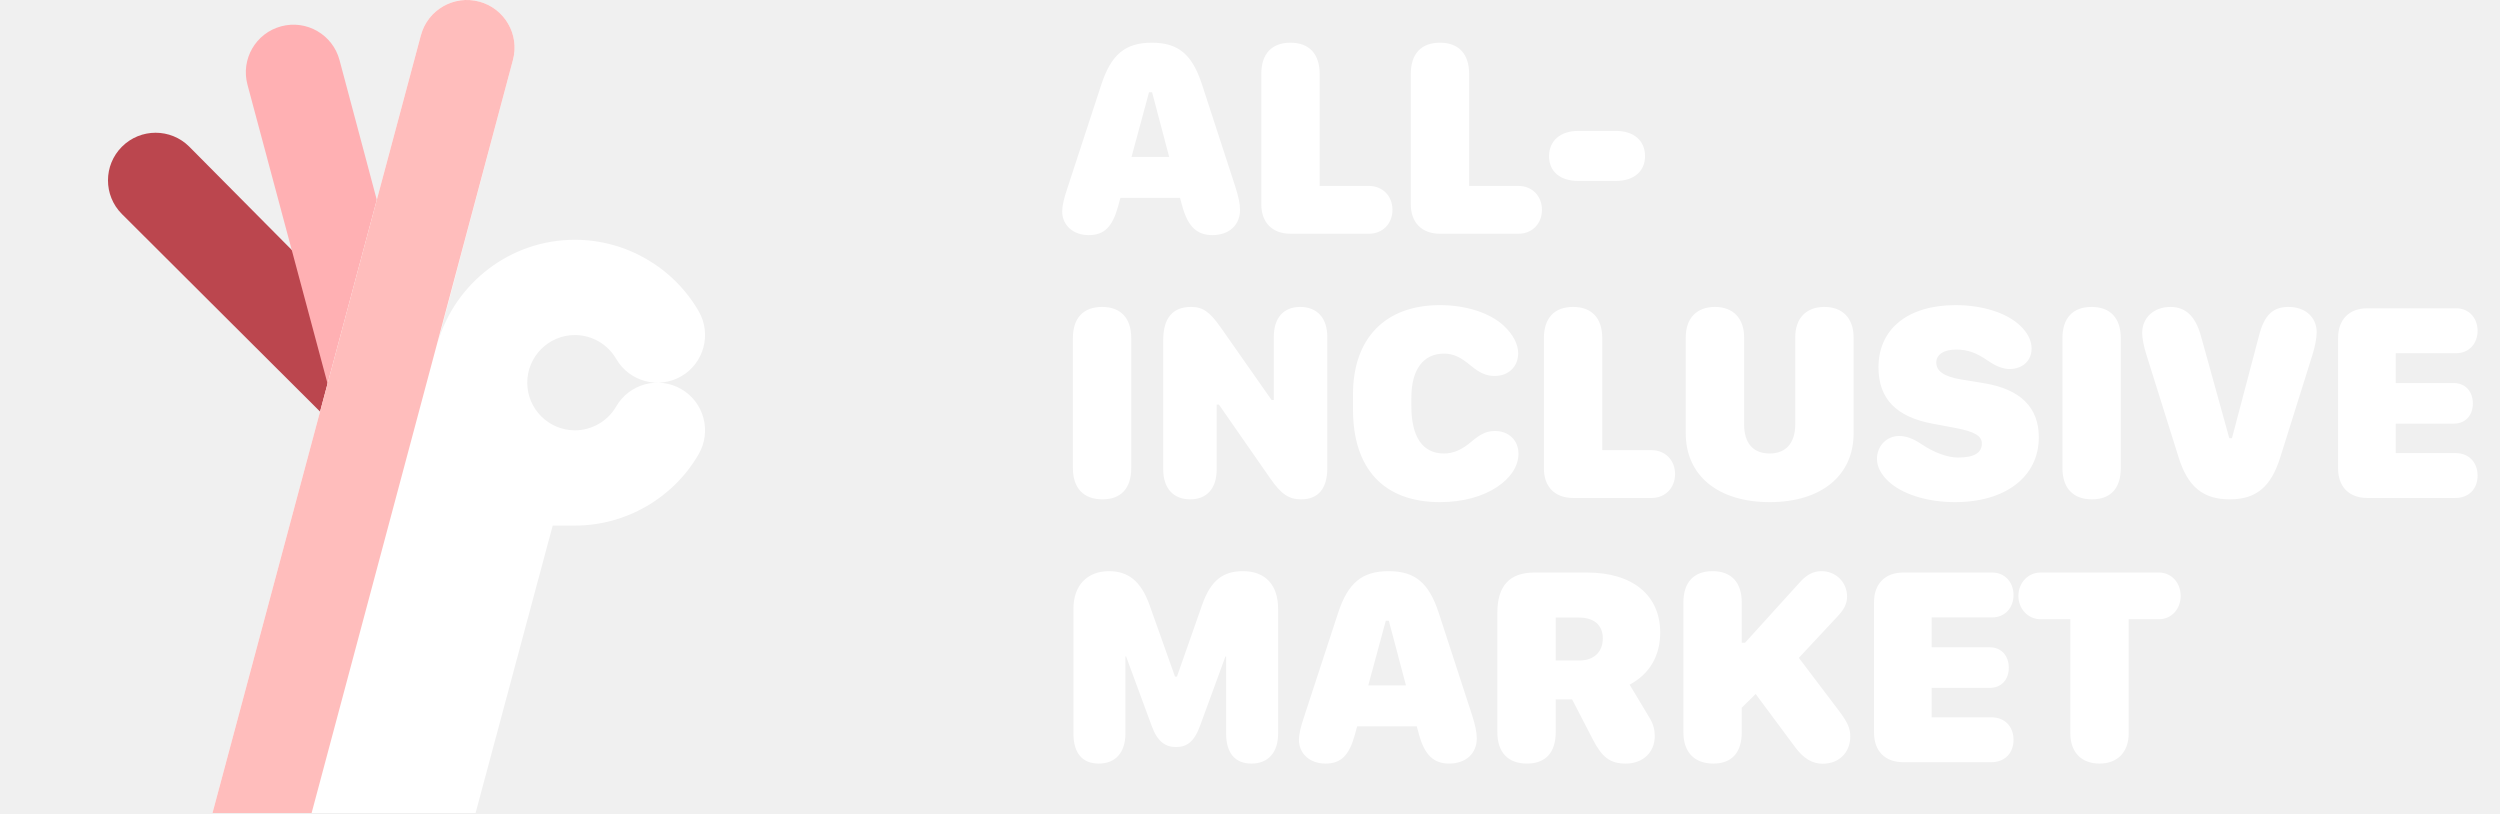
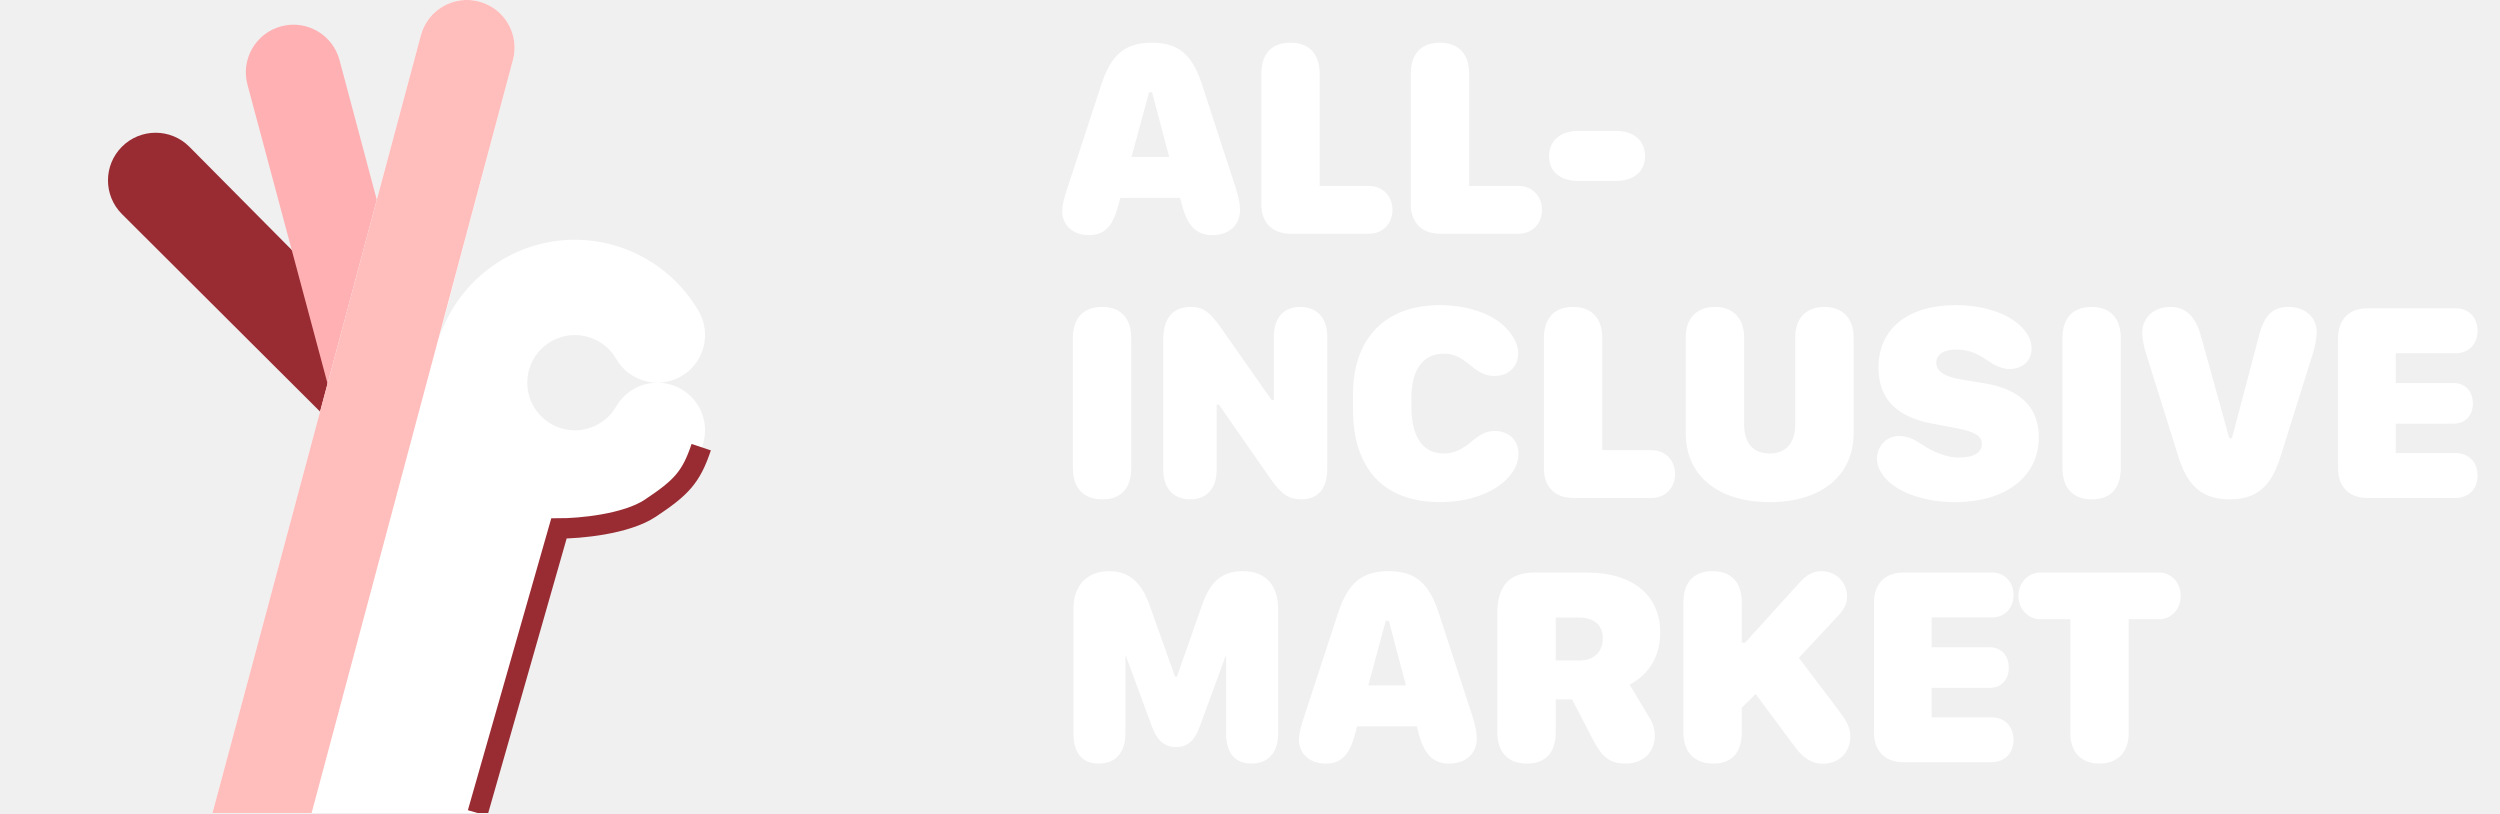
<svg xmlns="http://www.w3.org/2000/svg" width="123" height="40" viewBox="0 0 123 40" fill="none">
-   <g clip-path="url(#clip0_1239_2)">
-     <path d="M5.999 7.218C6.915 6.302 8.399 6.302 9.314 7.218L16.854 14.818V21.355L5.999 10.532C5.084 9.617 5.084 8.133 5.999 7.218Z" fill="#BB464E" />
+   <g clip-path="url(#clip0_1289_2)">
+     <path d="M5.999 7.218C6.915 6.302 8.399 6.302 9.314 7.218L16.854 14.818V21.355L5.999 10.532C5.084 9.617 5.084 8.133 5.999 7.218Z" fill="#992B32" />
    <path d="M13.833 1.295C15.083 0.96 16.368 1.702 16.703 2.953L18.588 10.018L16.23 19.303L12.175 4.166C11.84 2.915 12.582 1.63 13.833 1.295Z" fill="#FFB0B3" />
    <path d="M27.193 25.859L23.398 40H10.455L20.708 1.738C21.043 0.487 22.328 -0.255 23.579 0.08C24.829 0.415 25.571 1.701 25.236 2.951L21.537 16.85L21.537 16.851C22.394 13.933 25.095 11.797 28.285 11.797C30.787 11.797 33.12 13.143 34.374 15.31C35.022 16.43 34.639 17.864 33.519 18.513C32.399 19.161 30.965 18.778 30.317 17.658C29.898 16.934 29.119 16.484 28.285 16.484C26.993 16.484 25.941 17.536 25.941 18.828C25.941 20.12 26.993 21.172 28.285 21.172C29.119 21.172 29.898 20.722 30.317 19.998C30.965 18.878 32.399 18.495 33.519 19.144C34.639 19.792 35.022 21.226 34.374 22.346C33.12 24.513 30.787 25.859 28.285 25.859H27.193Z" fill="white" />
    <path d="M20.708 1.738C21.043 0.487 22.328 -0.255 23.579 0.08C24.829 0.415 25.571 1.701 25.236 2.951L15.331 40H10.455L20.708 1.738Z" fill="#FFBDBC" />
+     <path d="M23.5 40L27.5 26C28.5 26 30.8 25.8 32 25C33.5 24 34 23.5 34.5 22" stroke="#992B32" />
  </g>
  <path d="M53.565 11.568C52.8 11.568 52.26 11.083 52.26 10.399C52.26 10.126 52.335 9.791 52.547 9.162L54.188 4.151C54.673 2.675 55.37 2.101 56.669 2.101C57.968 2.101 58.651 2.668 59.137 4.151L60.77 9.162C60.935 9.675 61.01 10.03 61.01 10.324C61.01 11.076 60.47 11.568 59.649 11.568C58.891 11.568 58.446 11.145 58.173 10.16L58.057 9.736H55.124L55.008 10.16C54.727 11.172 54.324 11.568 53.565 11.568ZM55.671 7.72H57.523L56.683 4.541H56.532L55.671 7.72ZM68.509 10.324C68.509 11.008 68.023 11.5 67.353 11.5H63.491C62.602 11.5 62.056 10.953 62.056 10.051V3.639C62.056 2.647 62.568 2.101 63.491 2.101C64.414 2.101 64.927 2.654 64.927 3.639V9.148H67.353C68.023 9.148 68.509 9.641 68.509 10.324ZM75.864 10.324C75.864 11.008 75.379 11.5 74.709 11.5H70.847C69.958 11.5 69.411 10.953 69.411 10.051V3.639C69.411 2.647 69.924 2.101 70.847 2.101C71.769 2.101 72.282 2.654 72.282 3.639V9.148H74.709C75.379 9.148 75.864 9.641 75.864 10.324ZM76.213 7.686C76.213 6.927 76.773 6.441 77.642 6.441H79.508C80.383 6.441 80.936 6.92 80.936 7.679C80.936 8.431 80.383 8.902 79.508 8.902H77.642C76.76 8.902 76.213 8.438 76.213 7.686ZM54.242 24.568C53.312 24.568 52.786 24.015 52.786 23.03V16.639C52.786 15.648 53.299 15.101 54.222 15.101C55.145 15.101 55.657 15.654 55.657 16.639V23.03C55.657 24.021 55.158 24.568 54.242 24.568ZM59.861 23.092C59.861 24.028 59.383 24.568 58.556 24.568C57.722 24.568 57.23 24.015 57.23 23.092V16.734C57.23 15.654 57.694 15.101 58.597 15.101C59.178 15.101 59.513 15.333 60.066 16.119L62.562 19.681H62.671V16.577C62.671 15.641 63.149 15.101 63.97 15.101C64.804 15.101 65.303 15.648 65.303 16.577V23.037C65.303 24.035 64.858 24.568 64.018 24.568C63.416 24.568 63.04 24.322 62.486 23.523L59.971 19.906H59.861V23.092ZM66.567 20.145V19.4C66.567 16.666 68.133 15.012 70.847 15.012C72.118 15.012 73.301 15.388 73.984 16.023C74.429 16.44 74.695 16.926 74.695 17.377C74.695 18.04 74.217 18.498 73.54 18.498C73.123 18.498 72.795 18.348 72.351 17.979C71.865 17.575 71.51 17.398 71.045 17.398C70.019 17.398 69.439 18.19 69.439 19.564V19.988C69.439 21.506 69.999 22.312 71.045 22.312C71.51 22.312 71.927 22.128 72.392 21.731C72.85 21.342 73.15 21.205 73.554 21.205C74.231 21.205 74.709 21.663 74.709 22.326C74.709 22.941 74.306 23.536 73.643 23.967C72.952 24.425 71.981 24.705 70.847 24.705C68.071 24.705 66.567 23.051 66.567 20.145ZM82.413 23.324C82.413 24.008 81.928 24.5 81.258 24.5H77.395C76.507 24.5 75.96 23.953 75.96 23.051V16.639C75.96 15.648 76.473 15.101 77.395 15.101C78.318 15.101 78.831 15.654 78.831 16.639V22.148H81.258C81.928 22.148 82.413 22.641 82.413 23.324ZM91.197 21.321C91.197 23.399 89.605 24.705 87.068 24.705C84.532 24.705 82.939 23.399 82.939 21.321V16.598C82.939 15.661 83.473 15.101 84.375 15.101C85.27 15.101 85.811 15.661 85.811 16.598V20.877C85.811 21.807 86.255 22.312 87.068 22.312C87.868 22.312 88.326 21.793 88.326 20.877V16.598C88.326 15.661 88.859 15.101 89.762 15.101C90.657 15.101 91.197 15.661 91.197 16.598V21.321ZM92.346 22.586C92.346 21.923 92.838 21.451 93.433 21.451C93.781 21.451 94.116 21.567 94.561 21.868C95.162 22.271 95.825 22.511 96.331 22.511C97.124 22.511 97.507 22.285 97.507 21.82C97.507 21.444 97.144 21.232 96.201 21.055L95.073 20.843C93.289 20.508 92.421 19.612 92.421 18.074C92.421 16.181 93.87 15.012 96.215 15.012C97.541 15.012 98.744 15.395 99.4 16.03C99.769 16.386 99.954 16.755 99.954 17.151C99.954 17.746 99.51 18.156 98.867 18.156C98.56 18.156 98.197 18.02 97.814 17.753C97.24 17.356 96.81 17.199 96.242 17.199C95.634 17.199 95.265 17.445 95.265 17.835C95.265 18.245 95.62 18.525 96.481 18.669L97.644 18.86C99.407 19.154 100.31 20.05 100.31 21.513C100.31 23.447 98.683 24.705 96.188 24.705C94.793 24.705 93.549 24.302 92.879 23.652C92.537 23.317 92.346 22.955 92.346 22.586ZM102.928 24.568C101.998 24.568 101.472 24.015 101.472 23.03V16.639C101.472 15.648 101.984 15.101 102.907 15.101C103.83 15.101 104.343 15.654 104.343 16.639V23.03C104.343 24.021 103.844 24.568 102.928 24.568ZM109.812 21.561L111.145 16.509C111.404 15.504 111.821 15.101 112.594 15.101C113.421 15.101 113.981 15.606 113.981 16.352C113.981 16.632 113.899 17.049 113.77 17.466L112.184 22.518C111.726 23.967 110.994 24.568 109.702 24.568C108.396 24.568 107.645 23.953 107.193 22.518L105.607 17.466C105.471 17.035 105.396 16.652 105.396 16.379C105.396 15.627 105.97 15.101 106.79 15.101C107.528 15.101 108.014 15.559 108.28 16.509L109.682 21.561H109.812ZM115.034 23.051V16.625C115.034 15.723 115.581 15.169 116.47 15.169H120.852C121.46 15.169 121.897 15.634 121.897 16.276C121.897 16.919 121.46 17.377 120.852 17.377H117.871V18.847H120.735C121.289 18.847 121.665 19.257 121.665 19.852C121.665 20.446 121.289 20.843 120.735 20.843H117.871V22.292H120.811C121.46 22.292 121.897 22.736 121.897 23.399C121.897 24.062 121.46 24.5 120.804 24.5H116.47C115.581 24.5 115.034 23.953 115.034 23.051ZM54.058 37.568C53.251 37.568 52.813 37.049 52.813 36.092V29.953C52.813 28.811 53.483 28.101 54.563 28.101C55.493 28.101 56.136 28.579 56.56 29.775L57.81 33.289H57.906L59.144 29.762C59.567 28.552 60.176 28.101 61.153 28.101C62.254 28.101 62.883 28.777 62.883 29.953V36.092C62.883 37.022 62.398 37.568 61.57 37.568C60.764 37.568 60.326 37.049 60.326 36.092V32.298H60.292L59.034 35.73C58.747 36.516 58.371 36.755 57.858 36.755C57.339 36.755 56.949 36.488 56.669 35.73L55.404 32.298H55.37V36.092C55.37 37.022 54.885 37.568 54.058 37.568ZM65.214 37.568C64.448 37.568 63.908 37.083 63.908 36.399C63.908 36.126 63.983 35.791 64.195 35.162L65.836 30.151C66.321 28.675 67.019 28.101 68.317 28.101C69.616 28.101 70.3 28.668 70.785 30.151L72.419 35.162C72.583 35.675 72.658 36.03 72.658 36.324C72.658 37.076 72.118 37.568 71.298 37.568C70.539 37.568 70.095 37.145 69.821 36.16L69.705 35.736H66.772L66.656 36.16C66.376 37.172 65.973 37.568 65.214 37.568ZM67.319 33.72H69.172L68.331 30.541H68.181L67.319 33.72ZM76.541 36.03C76.541 37.022 76.042 37.568 75.126 37.568C74.196 37.568 73.67 37.015 73.67 36.03V30.145C73.67 28.825 74.272 28.169 75.488 28.169H78.086C80.321 28.169 81.682 29.283 81.682 31.122C81.682 32.27 81.155 33.166 80.178 33.685L81.183 35.36C81.34 35.62 81.415 35.921 81.415 36.208C81.415 37.015 80.834 37.568 79.986 37.568C79.221 37.568 78.824 37.268 78.359 36.365L77.348 34.41H76.541V36.03ZM76.541 32.496H77.71C78.394 32.496 78.858 32.1 78.858 31.409C78.858 30.739 78.407 30.384 77.683 30.384H76.541V32.496ZM89.68 37.575C89.153 37.575 88.73 37.315 88.306 36.741L86.378 34.144L85.694 34.82V36.03C85.694 37.028 85.202 37.568 84.3 37.568C83.363 37.568 82.823 37.008 82.823 36.03V29.639C82.823 28.648 83.336 28.101 84.259 28.101C85.182 28.101 85.694 28.654 85.694 29.639V31.621H85.858L88.565 28.634C88.9 28.265 89.228 28.101 89.618 28.101C90.329 28.101 90.876 28.648 90.876 29.352C90.876 29.693 90.739 29.974 90.418 30.315L88.504 32.366L90.507 35.012C90.91 35.552 91.033 35.846 91.033 36.235C91.033 37.022 90.48 37.575 89.68 37.575ZM92.202 36.051V29.625C92.202 28.723 92.749 28.169 93.638 28.169H98.019C98.628 28.169 99.065 28.634 99.065 29.276C99.065 29.919 98.628 30.377 98.019 30.377H95.039V31.847H97.903C98.457 31.847 98.833 32.257 98.833 32.852C98.833 33.446 98.457 33.843 97.903 33.843H95.039V35.292H97.978C98.628 35.292 99.065 35.736 99.065 36.399C99.065 37.062 98.628 37.5 97.972 37.5H93.638C92.749 37.5 92.202 36.953 92.202 36.051ZM103.297 37.568C102.401 37.568 101.861 37.008 101.861 36.078V30.466H100.392C99.783 30.466 99.305 29.96 99.305 29.317C99.305 28.675 99.783 28.169 100.392 28.169H106.223C106.831 28.169 107.289 28.668 107.289 29.317C107.289 29.967 106.831 30.466 106.223 30.466H104.732V36.078C104.732 37.001 104.186 37.568 103.297 37.568Z" fill="white" />
  <defs>
-     <clipPath id="clip0_1239_2">
+     <clipPath id="clip0_1289_2">
      <rect width="40" height="40" fill="white" transform="matrix(-1 0 0 1 40 0)" />
    </clipPath>
  </defs>
</svg>
